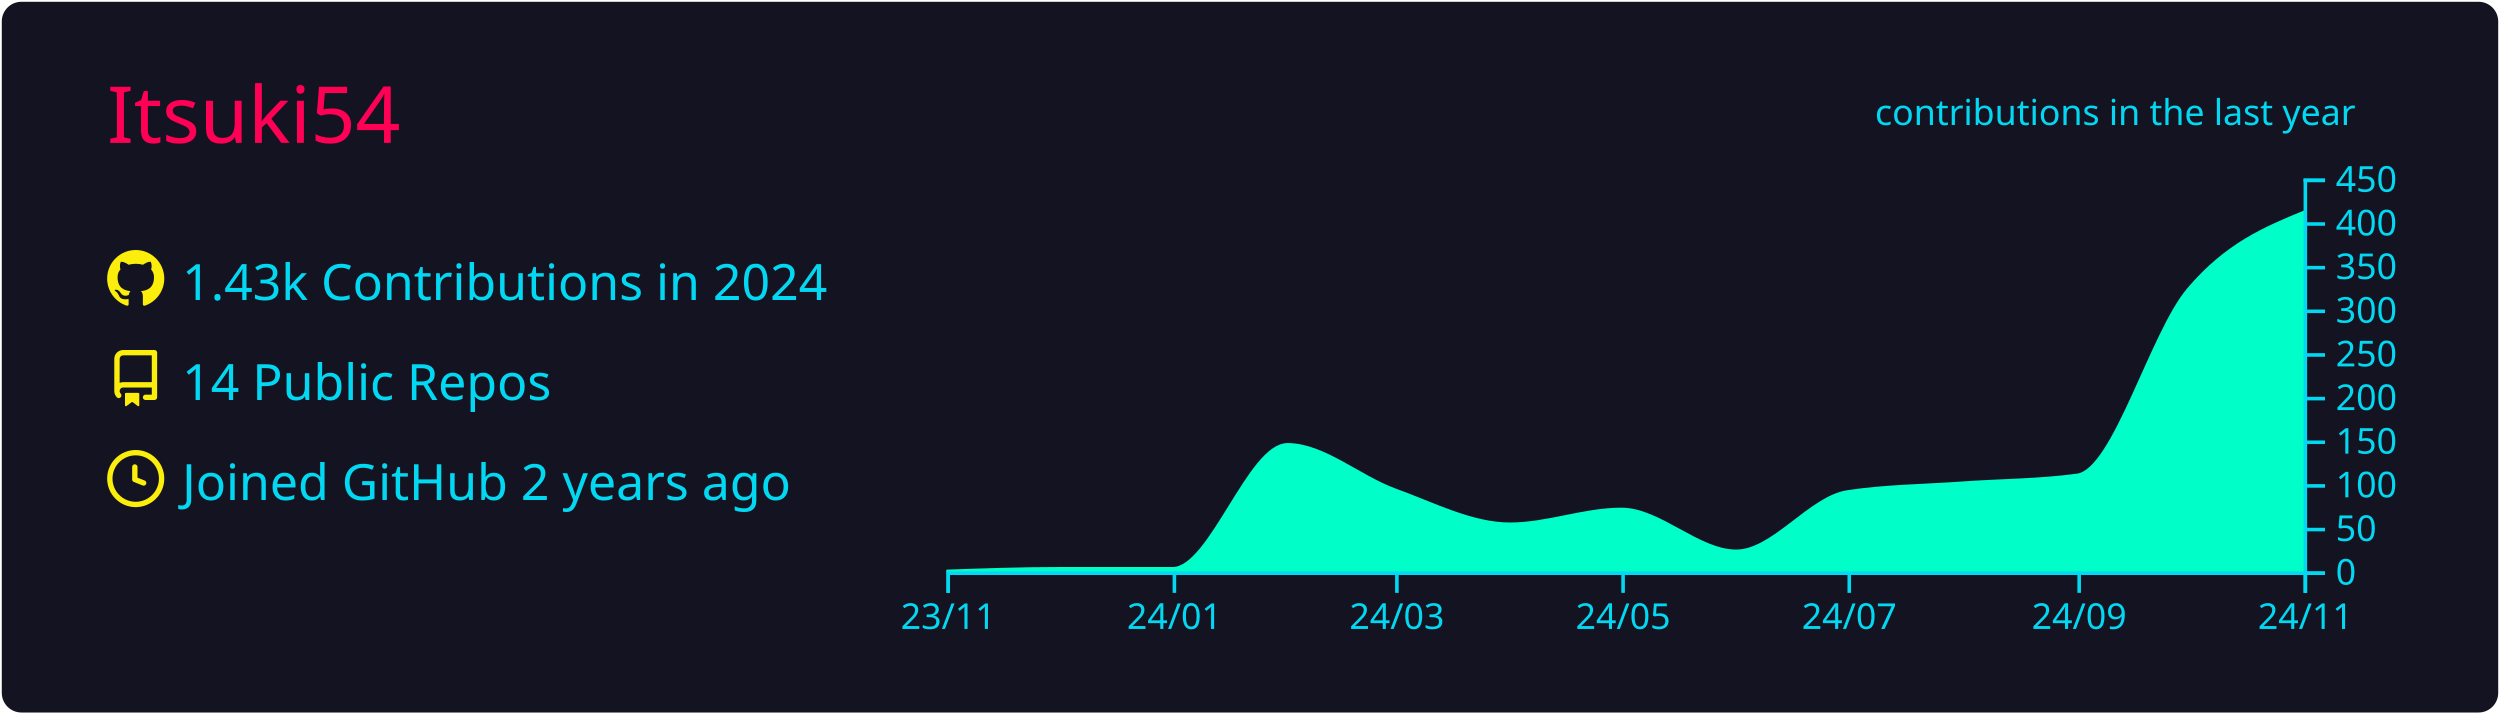
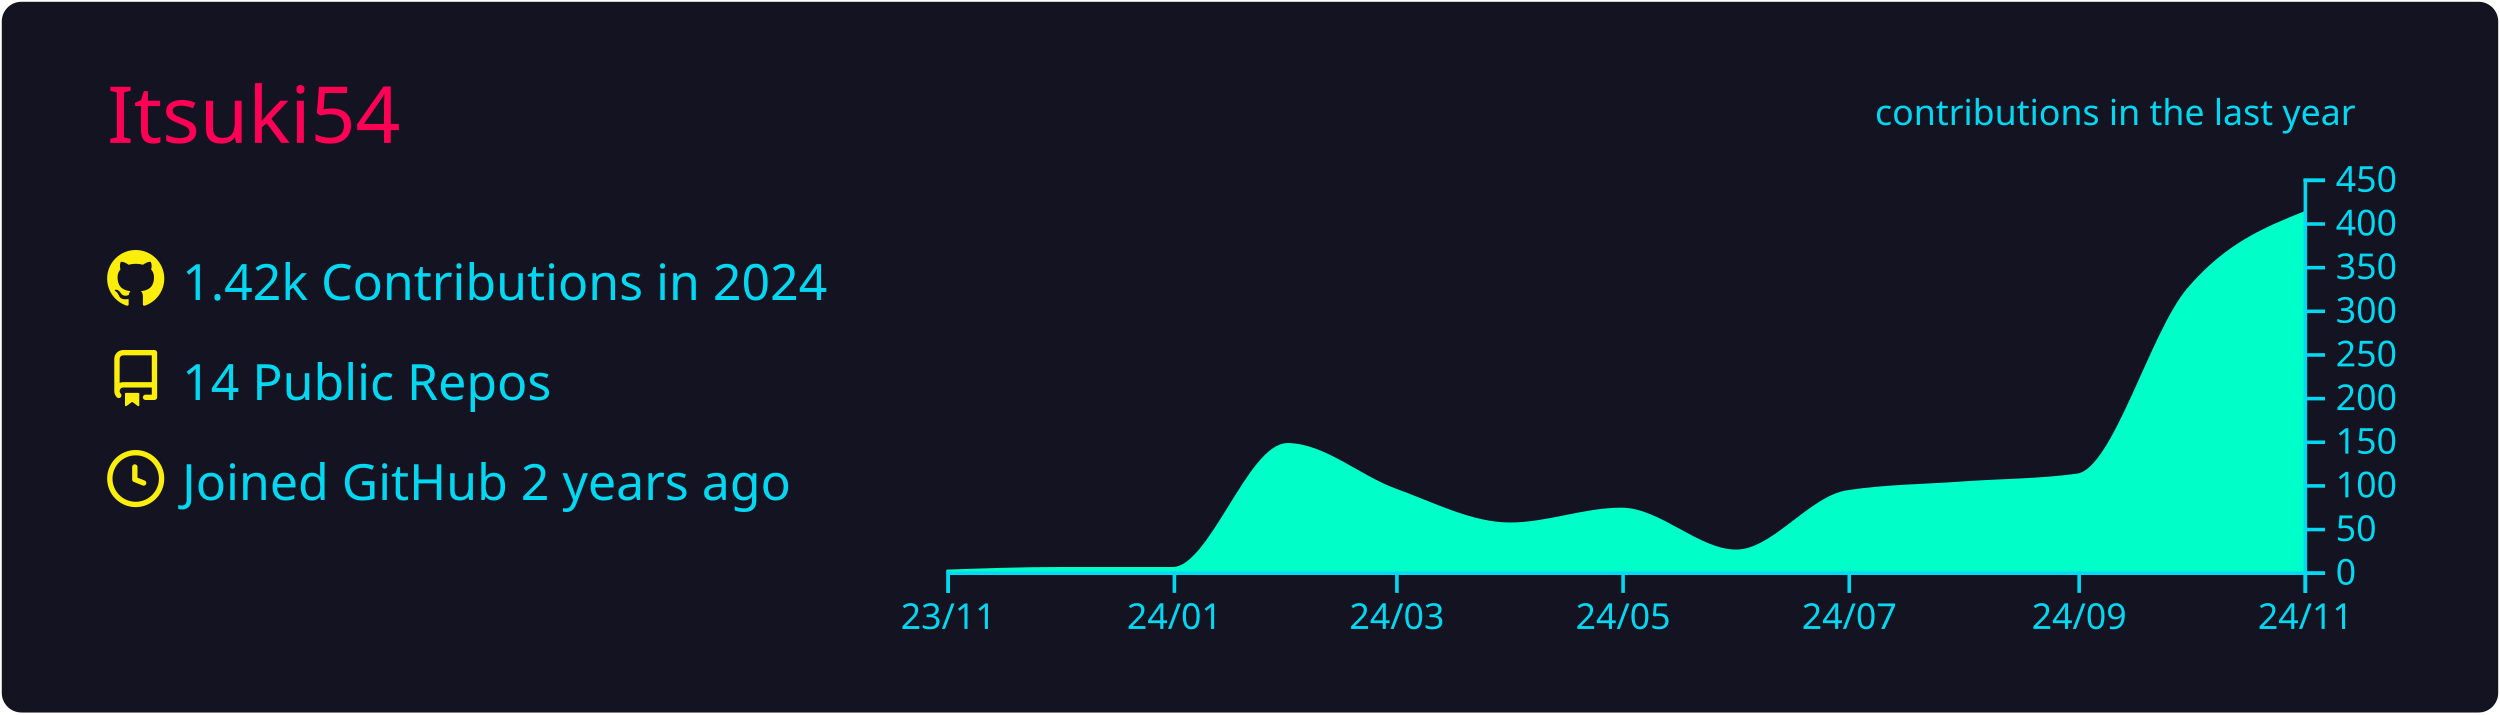
<svg xmlns="http://www.w3.org/2000/svg" width="700" height="200" viewBox="0 0 700 200">
  <style>* {
          font-family: 'Segoe UI', Ubuntu, "Helvetica Neue", Sans-Serif
        }</style>
  <rect x="1" y="1" rx="5" ry="5" height="99%" width="99.714%" stroke="#141321" stroke-width="1" fill="#141321" stroke-opacity="1" />
  <text x="30" y="40" style="font-size: 22px; fill: #ff0055;">Itsuki54</text>
  <g transform="translate(0,40)">
    <g transform="translate(30,30)">
      <g transform="translate(0,0)" width="14" height="14" fill="#fcee0c">
        <path fill-rule="evenodd" d="M8 0C3.58 0 0 3.58 0 8c0 3.54 2.29 6.53 5.47 7.59.4.07.55-.17.55-.38 0-.19-.01-.82-.01-1.49-2.01.37-2.53-.49-2.69-.94-.09-.23-.48-.94-.82-1.13-.28-.15-.68-.52-.01-.53.63-.01 1.08.58 1.23.82.72 1.21 1.87.87 2.33.66.07-.52.28-.87.51-1.07-1.78-.2-3.64-.89-3.64-3.95 0-.87.31-1.59.82-2.15-.08-.2-.36-1.02.08-2.12 0 0 .67-.21 2.2.82.64-.18 1.32-.27 2-.27.68 0 1.36.09 2 .27 1.53-1.04 2.2-.82 2.2-.82.44 1.1.16 1.92.08 2.12.51.56.82 1.27.82 2.15 0 3.07-1.87 3.75-3.65 3.95.29.25.54.73.54 1.48 0 1.07-.01 1.93-.01 2.2 0 .21.15.46.55.38A8.013 8.013 0 0016 8c0-4.42-3.58-8-8-8z" />
      </g>
      <g transform="translate(0,28)" width="14" height="14" fill="#fcee0c">
        <path fill-rule="evenodd" d="M2 2.5A2.5 2.5 0 014.5 0h8.75a.75.75 0 01.75.75v12.5a.75.75 0 01-.75.75h-2.5a.75.75 0 110-1.5h1.75v-2h-8a1 1 0 00-.714 1.7.75.75 0 01-1.072 1.05A2.495 2.495 0 012 11.5v-9zm10.5-1V9h-8c-.356 0-.694.074-1 .208V2.5a1 1 0 011-1h8zM5 12.25v3.25a.25.25 0 00.4.2l1.45-1.087a.25.25 0 01.3 0L8.6 15.7a.25.25 0 00.4-.2v-3.25a.25.25 0 00-.25-.25h-3.5a.25.25 0 00-.25.25z" />
      </g>
      <g transform="translate(0,56)" width="14" height="14" fill="#fcee0c">
        <path fill-rule="evenodd" d="M1.5 8a6.5 6.5 0 1113 0 6.5 6.5 0 01-13 0zM8 0a8 8 0 100 16A8 8 0 008 0zm.5 4.75a.75.75 0 00-1.5 0v3.5a.75.75 0 00.471.696l2.5 1a.75.75 0 00.557-1.392L8.5 7.742V4.75z" />
      </g>
-       <text x="21" y="14" style="fill: #03d8f3; font-size: 14px;">1.43k Contributions in 2024</text>
+       <text x="21" y="14" style="fill: #03d8f3; font-size: 14px;">1.42k Contributions in 2024</text>
      <text x="21" y="42" style="fill: #03d8f3; font-size: 14px;">14 Public Repos</text>
      <text x="21" y="70" style="fill: #03d8f3; font-size: 14px;">Joined GitHub 2 years ago</text>
    </g>
    <g color="#00ffc8" transform="translate(295,10)">
-       <path transform="translate(-30,0)" stroke="#00ffc8" fill="#00ffc8" opacity="1" d="M0,110C10.383,109.633,20.765,109.267,31.148,109.267C41.876,109.267,52.605,109.267,63.333,109.267C74.062,109.267,84.791,74.556,95.519,74.556C105.556,74.556,115.592,83.641,125.628,87.267C136.357,91.143,147.086,96.8,157.814,96.8C168.197,96.8,178.579,92.644,188.962,92.644C199.69,92.644,210.419,104.378,221.148,104.378C231.53,104.378,241.913,89.333,252.295,87.756C263.024,86.126,273.752,86.085,284.481,85.311C295.209,84.537,305.938,84.578,316.667,83.111C327.049,81.692,337.432,43.277,347.814,31.044C358.543,18.404,369.271,13.969,380,9.533L380,110C369.271,110,358.543,110,347.814,110C337.432,110,327.049,110,316.667,110C305.938,110,295.209,110,284.481,110C273.752,110,263.024,110,252.295,110C241.913,110,231.53,110,221.148,110C210.419,110,199.69,110,188.962,110C178.579,110,168.197,110,157.814,110C147.086,110,136.357,110,125.628,110C115.592,110,105.556,110,95.519,110C84.791,110,74.062,110,63.333,110C52.605,110,41.876,110,31.148,110C20.765,110,10.383,110,0,110Z" />
+       <path transform="translate(-30,0)" stroke="#00ffc8" fill="#00ffc8" opacity="1" d="M0,110C10.383,109.633,20.765,109.267,31.148,109.267C41.876,109.267,52.605,109.267,63.333,109.267C74.062,109.267,84.791,74.556,95.519,74.556C105.556,74.556,115.592,83.641,125.628,87.267C136.357,91.143,147.086,96.8,157.814,96.8C168.197,96.8,178.579,92.644,188.962,92.644C199.69,92.644,210.419,104.378,221.148,104.378C231.53,104.378,241.913,89.333,252.295,87.756C263.024,86.126,273.752,86.085,284.481,85.311C295.209,84.537,305.938,84.578,316.667,83.111C327.049,81.692,337.432,43.238,347.814,31.044C358.543,18.444,369.271,14.111,380,9.778L380,110C369.271,110,358.543,110,347.814,110C337.432,110,327.049,110,316.667,110C305.938,110,295.209,110,284.481,110C273.752,110,263.024,110,252.295,110C241.913,110,231.53,110,221.148,110C210.419,110,199.69,110,188.962,110C178.579,110,168.197,110,157.814,110C147.086,110,136.357,110,125.628,110C115.592,110,105.556,110,95.519,110C84.791,110,74.062,110,63.333,110C52.605,110,41.876,110,31.148,110C20.765,110,10.383,110,0,110Z" />
      <g color="#03d8f3" transform="translate(-30,110)" fill="none" font-size="10" font-family="sans-serif" text-anchor="middle">
        <path class="domain" stroke="currentColor" d="M0.5,6V0.5H380.5V6" />
        <g class="tick" opacity="1" transform="translate(0.5,0)">
          <line stroke="currentColor" y2="6" />
          <text fill="currentColor" y="9" dy="0.71em">23/11</text>
        </g>
        <g class="tick" opacity="1" transform="translate(63.83333,0)">
          <line stroke="currentColor" y2="6" />
          <text fill="currentColor" y="9" dy="0.71em">24/01</text>
        </g>
        <g class="tick" opacity="1" transform="translate(126.1284,0)">
          <line stroke="currentColor" y2="6" />
          <text fill="currentColor" y="9" dy="0.71em">24/03</text>
        </g>
        <g class="tick" opacity="1" transform="translate(189.4617,0)">
          <line stroke="currentColor" y2="6" />
          <text fill="currentColor" y="9" dy="0.71em">24/05</text>
        </g>
        <g class="tick" opacity="1" transform="translate(252.7951,0)">
          <line stroke="currentColor" y2="6" />
          <text fill="currentColor" y="9" dy="0.71em">24/07</text>
        </g>
        <g class="tick" opacity="1" transform="translate(317.1667,0)">
          <line stroke="currentColor" y2="6" />
          <text fill="currentColor" y="9" dy="0.71em">24/09</text>
        </g>
        <g class="tick" opacity="1" transform="translate(380.5,0)">
          <line stroke="currentColor" y2="6" />
          <text fill="currentColor" y="9" dy="0.71em">24/11</text>
        </g>
      </g>
      <g color="#03d8f3" transform="translate(350,0)" fill="none" font-size="10" font-family="sans-serif" text-anchor="start">
        <path class="domain" stroke="currentColor" d="M6,110.5H0.5V0.5H6" />
        <g class="tick" opacity="1" transform="translate(0,110.5)">
          <line stroke="currentColor" x2="6" />
          <text fill="currentColor" x="9" dy="0.32em">0</text>
        </g>
        <g class="tick" opacity="1" transform="translate(0,98.27778)">
          <line stroke="currentColor" x2="6" />
          <text fill="currentColor" x="9" dy="0.32em">50</text>
        </g>
        <g class="tick" opacity="1" transform="translate(0,86.05556)">
          <line stroke="currentColor" x2="6" />
          <text fill="currentColor" x="9" dy="0.32em">100</text>
        </g>
        <g class="tick" opacity="1" transform="translate(0,73.83333)">
          <line stroke="currentColor" x2="6" />
          <text fill="currentColor" x="9" dy="0.32em">150</text>
        </g>
        <g class="tick" opacity="1" transform="translate(0,61.61111)">
          <line stroke="currentColor" x2="6" />
          <text fill="currentColor" x="9" dy="0.32em">200</text>
        </g>
        <g class="tick" opacity="1" transform="translate(0,49.38889)">
          <line stroke="currentColor" x2="6" />
          <text fill="currentColor" x="9" dy="0.32em">250</text>
        </g>
        <g class="tick" opacity="1" transform="translate(0,37.16667)">
          <line stroke="currentColor" x2="6" />
          <text fill="currentColor" x="9" dy="0.32em">300</text>
        </g>
        <g class="tick" opacity="1" transform="translate(0,24.94444)">
          <line stroke="currentColor" x2="6" />
          <text fill="currentColor" x="9" dy="0.32em">350</text>
        </g>
        <g class="tick" opacity="1" transform="translate(0,12.72222)">
          <line stroke="currentColor" x2="6" />
          <text fill="currentColor" x="9" dy="0.32em">400</text>
        </g>
        <g class="tick" opacity="1" transform="translate(0,0.5)">
          <line stroke="currentColor" x2="6" />
          <text fill="currentColor" x="9" dy="0.32em">450</text>
        </g>
      </g>
      <g>
        <text y="-15" x="230" style="fill: #03d8f3; font-size: 10px;">contributions in the last year</text>
      </g>
    </g>
  </g>
</svg>
